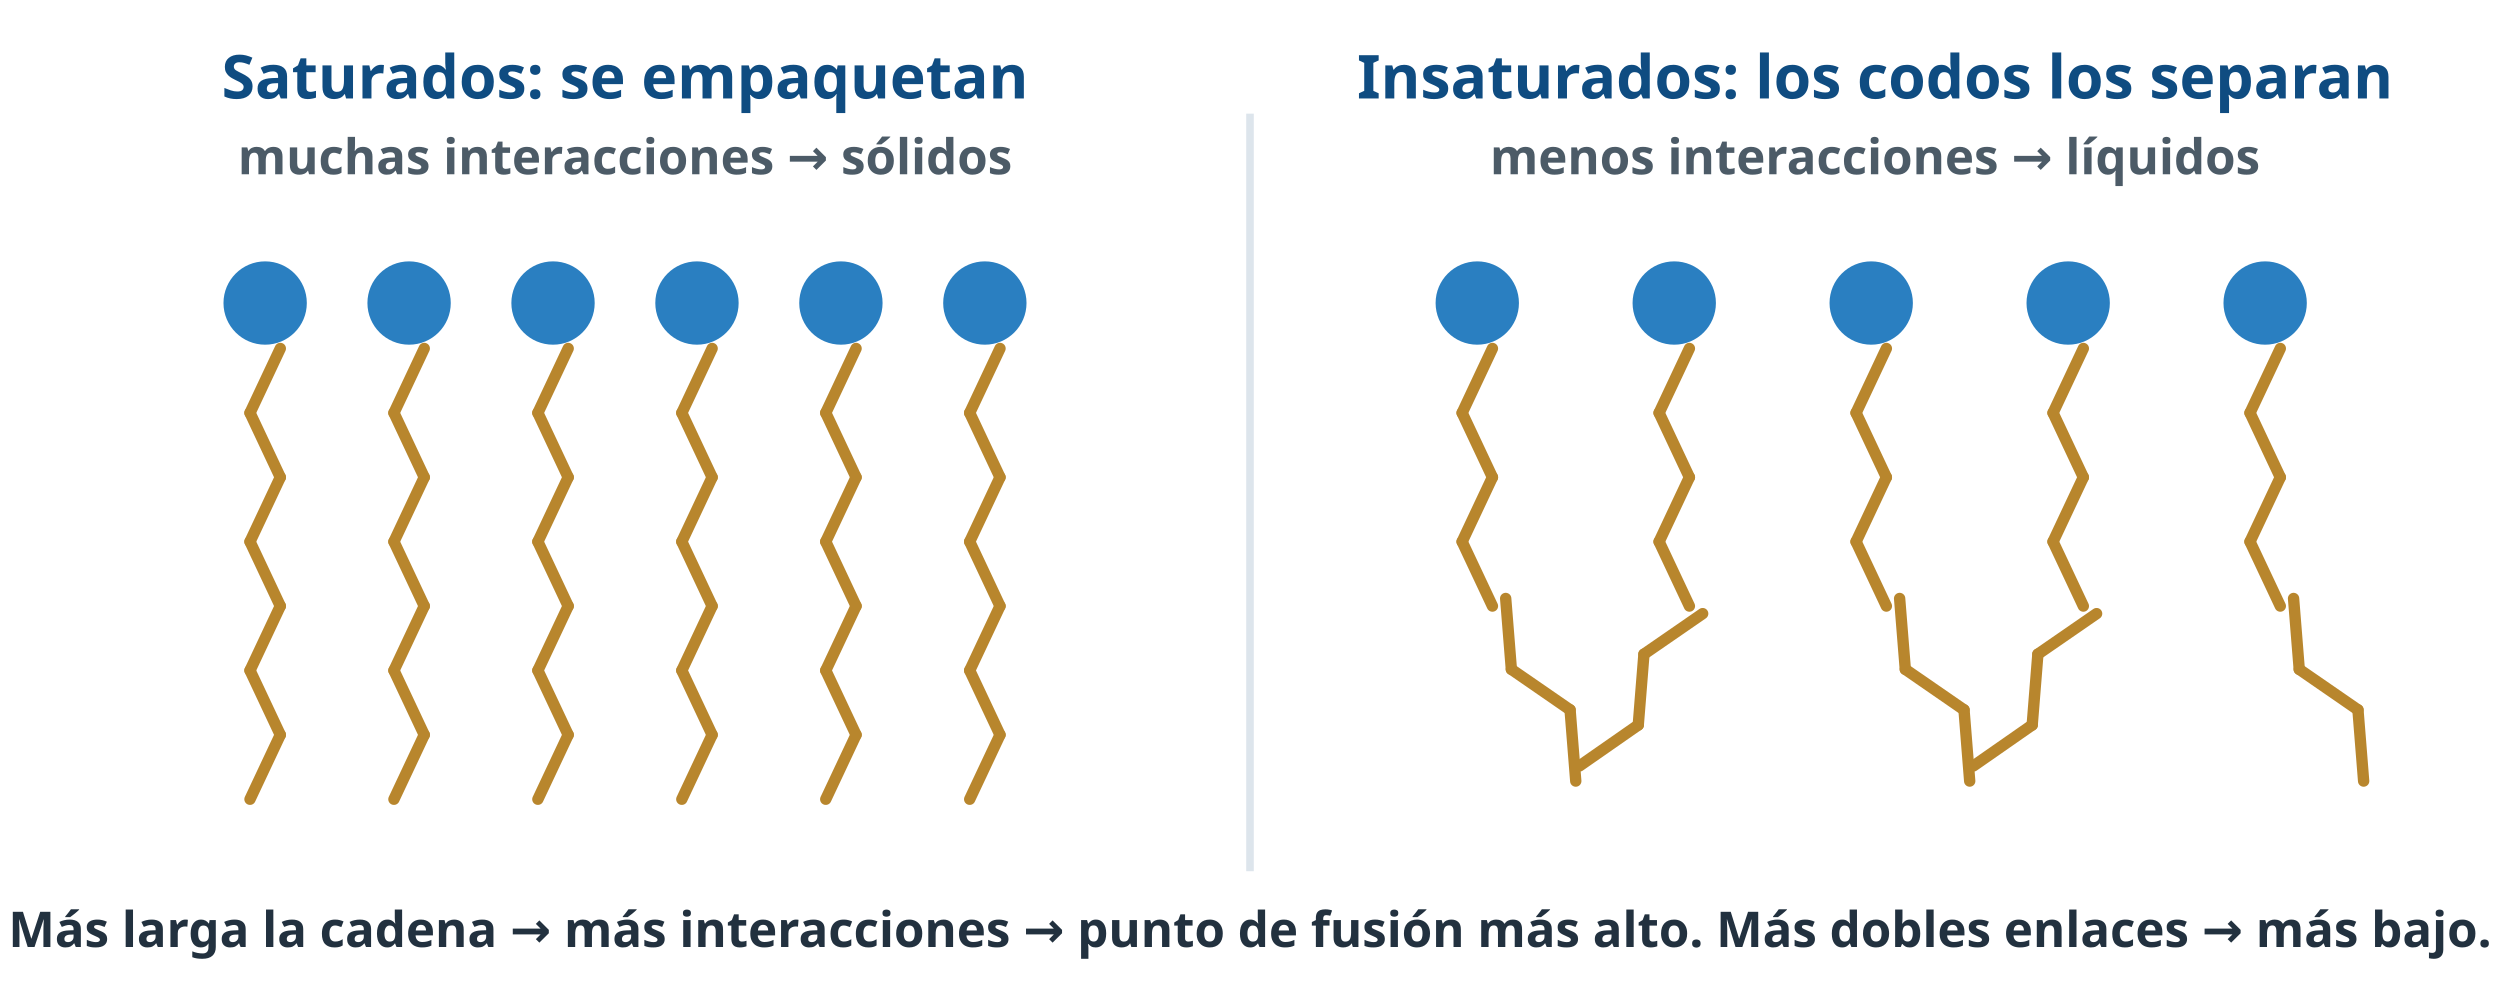
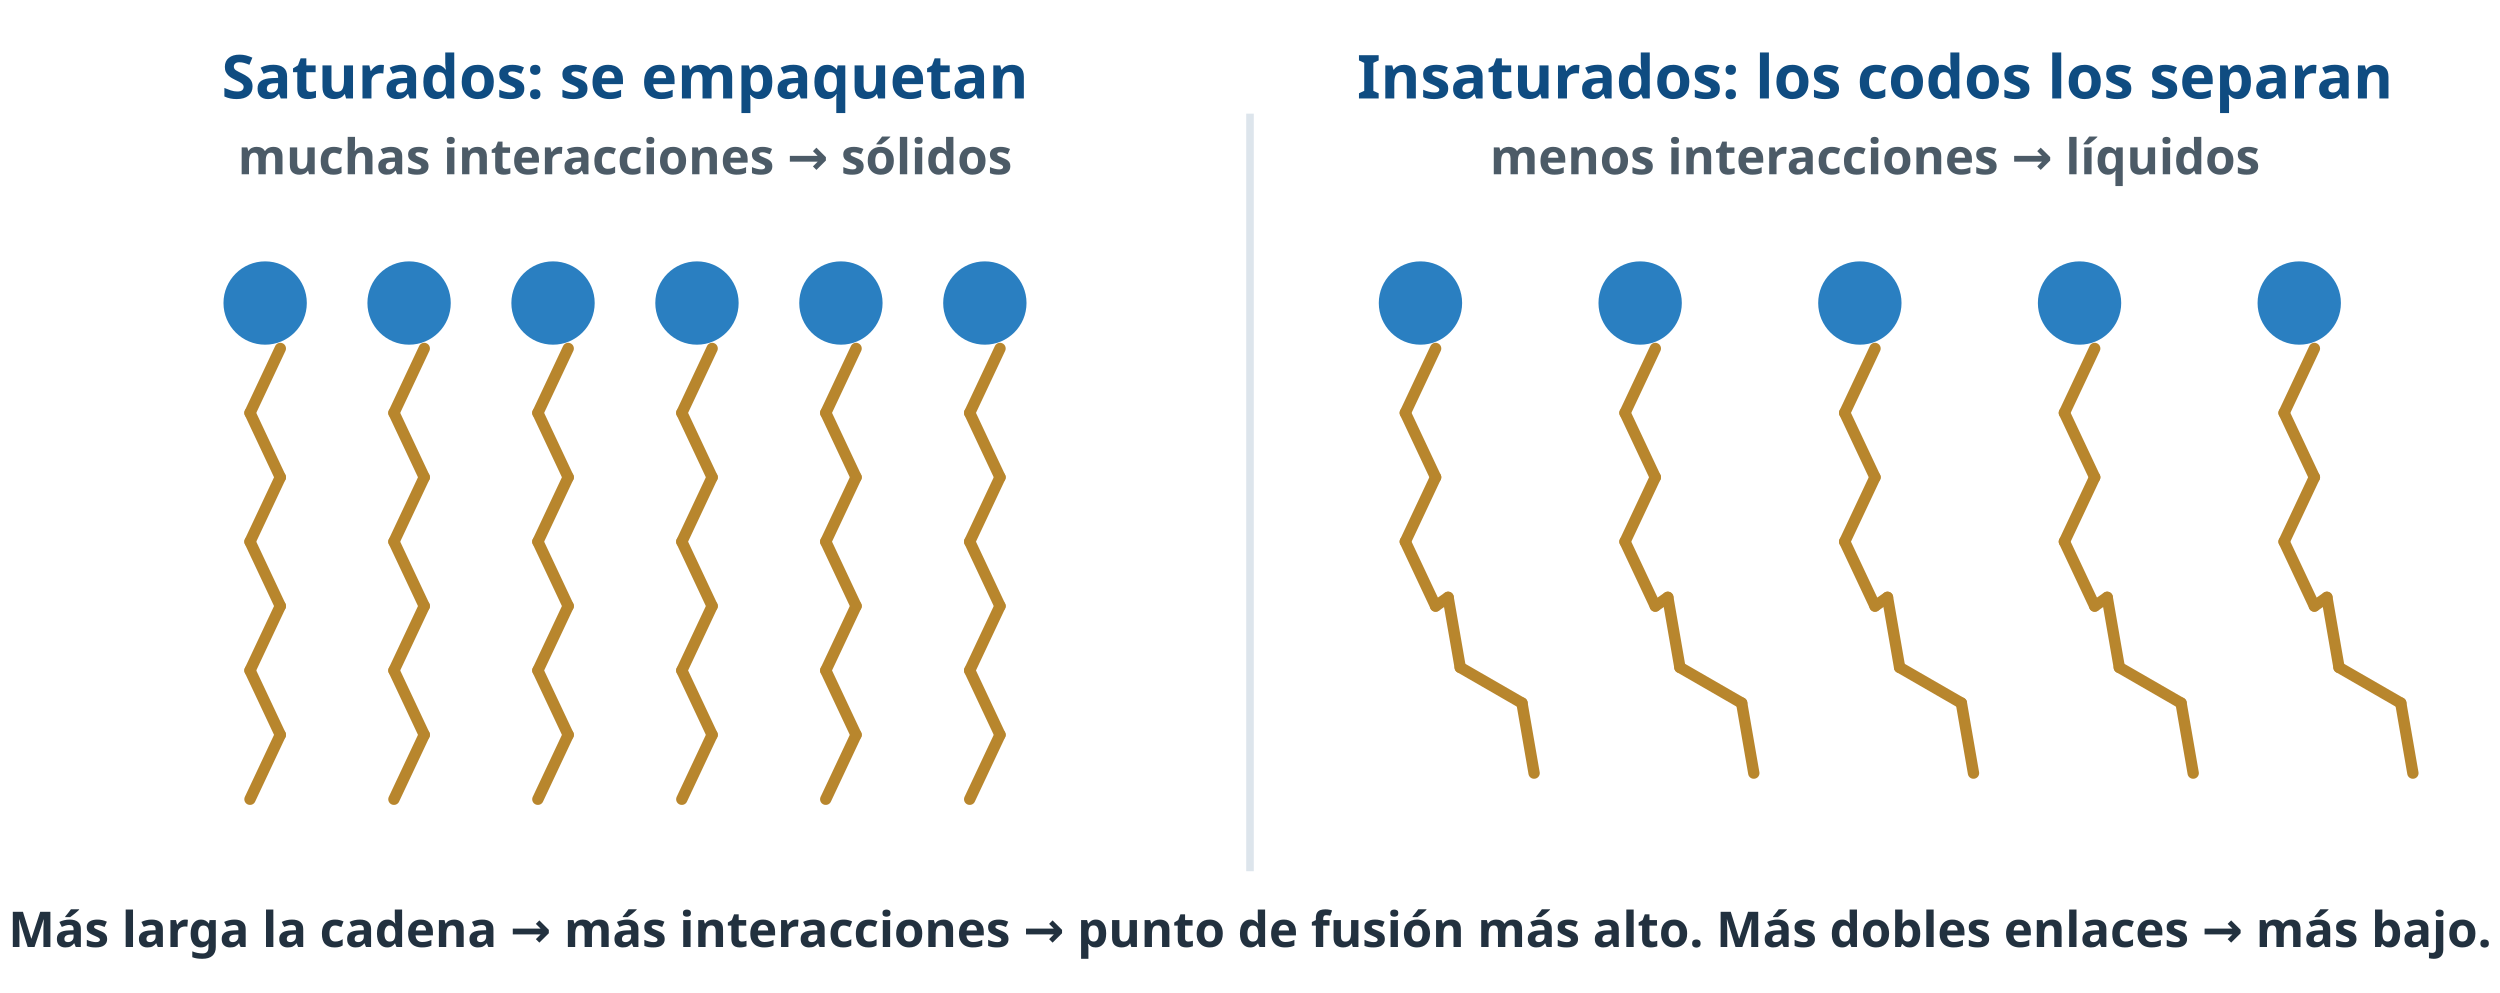
<svg xmlns="http://www.w3.org/2000/svg" viewBox="0 0 660 262" role="img" font-family="Nunito, 'Segoe UI', system-ui, sans-serif">
  <defs>
    <marker id="fl" viewBox="0 0 10 10" refX="8" refY="5" markerWidth="7" markerHeight="7" orient="auto-start-reverse">
      <path d="M0,0 L10,5 L0,10 z" fill="#2a7fc1" />
    </marker>
    <marker id="fk" viewBox="0 0 10 10" refX="8" refY="5" markerWidth="7" markerHeight="7" orient="auto-start-reverse">
      <path d="M0,0 L10,5 L0,10 z" fill="#22313f" />
    </marker>
    <radialGradient id="gO" cx="35%" cy="35%" r="70%">
      <stop offset="0" stop-color="#f08a7e" />
      <stop offset="1" stop-color="#c0392b" />
    </radialGradient>
    <radialGradient id="gH" cx="35%" cy="35%" r="70%">
      <stop offset="0" stop-color="#ffffff" />
      <stop offset="1" stop-color="#d5dde3" />
    </radialGradient>
  </defs>
  <text x="165.0" y="26.0" font-size="16" text-anchor="middle" font-weight="900" fill="#0f4c81">Saturados: se empaquetan</text>
  <text x="165.0" y="46.0" font-size="13" text-anchor="middle" font-weight="700" fill="#4c5b67">muchas interacciones → sólidos</text>
  <circle cx="70" cy="80" r="11" fill="#2a7fc1" />
  <line x1="74.0" y1="92.0" x2="66.0" y2="109.0" stroke="#b8862d" stroke-width="3" stroke-linecap="round" />
  <line x1="66.0" y1="109.0" x2="74.0" y2="126.0" stroke="#b8862d" stroke-width="3" stroke-linecap="round" />
  <line x1="74.0" y1="126.0" x2="66.0" y2="143.0" stroke="#b8862d" stroke-width="3" stroke-linecap="round" />
  <line x1="66.0" y1="143.0" x2="74.0" y2="160.0" stroke="#b8862d" stroke-width="3" stroke-linecap="round" />
  <line x1="74.0" y1="160.0" x2="66.0" y2="177.0" stroke="#b8862d" stroke-width="3" stroke-linecap="round" />
  <line x1="66.0" y1="177.0" x2="74.0" y2="194.0" stroke="#b8862d" stroke-width="3" stroke-linecap="round" />
  <line x1="74.0" y1="194.0" x2="66.0" y2="211.0" stroke="#b8862d" stroke-width="3" stroke-linecap="round" />
  <circle cx="108" cy="80" r="11" fill="#2a7fc1" />
  <line x1="112.0" y1="92.0" x2="104.0" y2="109.0" stroke="#b8862d" stroke-width="3" stroke-linecap="round" />
  <line x1="104.0" y1="109.0" x2="112.0" y2="126.0" stroke="#b8862d" stroke-width="3" stroke-linecap="round" />
  <line x1="112.0" y1="126.0" x2="104.0" y2="143.0" stroke="#b8862d" stroke-width="3" stroke-linecap="round" />
  <line x1="104.0" y1="143.0" x2="112.0" y2="160.0" stroke="#b8862d" stroke-width="3" stroke-linecap="round" />
  <line x1="112.0" y1="160.0" x2="104.0" y2="177.0" stroke="#b8862d" stroke-width="3" stroke-linecap="round" />
  <line x1="104.0" y1="177.0" x2="112.0" y2="194.0" stroke="#b8862d" stroke-width="3" stroke-linecap="round" />
  <line x1="112.0" y1="194.0" x2="104.0" y2="211.0" stroke="#b8862d" stroke-width="3" stroke-linecap="round" />
  <circle cx="146" cy="80" r="11" fill="#2a7fc1" />
  <line x1="150.0" y1="92.0" x2="142.0" y2="109.0" stroke="#b8862d" stroke-width="3" stroke-linecap="round" />
  <line x1="142.0" y1="109.0" x2="150.0" y2="126.0" stroke="#b8862d" stroke-width="3" stroke-linecap="round" />
  <line x1="150.0" y1="126.0" x2="142.0" y2="143.0" stroke="#b8862d" stroke-width="3" stroke-linecap="round" />
  <line x1="142.0" y1="143.0" x2="150.0" y2="160.0" stroke="#b8862d" stroke-width="3" stroke-linecap="round" />
  <line x1="150.0" y1="160.0" x2="142.0" y2="177.0" stroke="#b8862d" stroke-width="3" stroke-linecap="round" />
  <line x1="142.0" y1="177.0" x2="150.0" y2="194.0" stroke="#b8862d" stroke-width="3" stroke-linecap="round" />
  <line x1="150.0" y1="194.0" x2="142.0" y2="211.0" stroke="#b8862d" stroke-width="3" stroke-linecap="round" />
  <circle cx="184" cy="80" r="11" fill="#2a7fc1" />
  <line x1="188.0" y1="92.0" x2="180.0" y2="109.0" stroke="#b8862d" stroke-width="3" stroke-linecap="round" />
  <line x1="180.0" y1="109.0" x2="188.0" y2="126.0" stroke="#b8862d" stroke-width="3" stroke-linecap="round" />
  <line x1="188.0" y1="126.0" x2="180.0" y2="143.0" stroke="#b8862d" stroke-width="3" stroke-linecap="round" />
  <line x1="180.0" y1="143.0" x2="188.0" y2="160.0" stroke="#b8862d" stroke-width="3" stroke-linecap="round" />
  <line x1="188.0" y1="160.0" x2="180.0" y2="177.0" stroke="#b8862d" stroke-width="3" stroke-linecap="round" />
  <line x1="180.0" y1="177.0" x2="188.0" y2="194.0" stroke="#b8862d" stroke-width="3" stroke-linecap="round" />
  <line x1="188.0" y1="194.0" x2="180.0" y2="211.0" stroke="#b8862d" stroke-width="3" stroke-linecap="round" />
  <circle cx="222" cy="80" r="11" fill="#2a7fc1" />
  <line x1="226.0" y1="92.0" x2="218.0" y2="109.0" stroke="#b8862d" stroke-width="3" stroke-linecap="round" />
  <line x1="218.0" y1="109.0" x2="226.0" y2="126.0" stroke="#b8862d" stroke-width="3" stroke-linecap="round" />
  <line x1="226.0" y1="126.0" x2="218.0" y2="143.0" stroke="#b8862d" stroke-width="3" stroke-linecap="round" />
  <line x1="218.0" y1="143.0" x2="226.0" y2="160.0" stroke="#b8862d" stroke-width="3" stroke-linecap="round" />
  <line x1="226.0" y1="160.0" x2="218.0" y2="177.0" stroke="#b8862d" stroke-width="3" stroke-linecap="round" />
  <line x1="218.0" y1="177.0" x2="226.0" y2="194.0" stroke="#b8862d" stroke-width="3" stroke-linecap="round" />
  <line x1="226.0" y1="194.0" x2="218.0" y2="211.0" stroke="#b8862d" stroke-width="3" stroke-linecap="round" />
  <circle cx="260" cy="80" r="11" fill="#2a7fc1" />
  <line x1="264.0" y1="92.0" x2="256.0" y2="109.0" stroke="#b8862d" stroke-width="3" stroke-linecap="round" />
  <line x1="256.0" y1="109.0" x2="264.0" y2="126.0" stroke="#b8862d" stroke-width="3" stroke-linecap="round" />
  <line x1="264.0" y1="126.0" x2="256.0" y2="143.0" stroke="#b8862d" stroke-width="3" stroke-linecap="round" />
  <line x1="256.0" y1="143.0" x2="264.0" y2="160.0" stroke="#b8862d" stroke-width="3" stroke-linecap="round" />
  <line x1="264.0" y1="160.0" x2="256.0" y2="177.0" stroke="#b8862d" stroke-width="3" stroke-linecap="round" />
  <line x1="256.0" y1="177.0" x2="264.0" y2="194.0" stroke="#b8862d" stroke-width="3" stroke-linecap="round" />
  <line x1="264.0" y1="194.0" x2="256.0" y2="211.0" stroke="#b8862d" stroke-width="3" stroke-linecap="round" />
  <text x="495.0" y="26.0" font-size="16" text-anchor="middle" font-weight="900" fill="#0f4c81">Insaturados: los codos los separan</text>
  <text x="495.0" y="46.0" font-size="13" text-anchor="middle" font-weight="700" fill="#4c5b67">menos interacciones → líquidos</text>
-   <circle cx="390" cy="80" r="11" fill="#2a7fc1" />
-   <line x1="394.0" y1="92.0" x2="386.0" y2="109.0" stroke="#b8862d" stroke-width="3" stroke-linecap="round" />
-   <line x1="386.0" y1="109.0" x2="394.0" y2="126.0" stroke="#b8862d" stroke-width="3" stroke-linecap="round" />
-   <line x1="394.0" y1="126.0" x2="386.0" y2="143.0" stroke="#b8862d" stroke-width="3" stroke-linecap="round" />
-   <line x1="386.0" y1="143.0" x2="394.0" y2="160.0" stroke="#b8862d" stroke-width="3" stroke-linecap="round" />
-   <line x1="397.5" y1="158.0" x2="399.0" y2="176.7" stroke="#b8862d" stroke-width="3" stroke-linecap="round" />
-   <line x1="399.0" y1="176.7" x2="414.5" y2="187.4" stroke="#b8862d" stroke-width="3" stroke-linecap="round" />
-   <line x1="414.5" y1="187.4" x2="416.0" y2="206.2" stroke="#b8862d" stroke-width="3" stroke-linecap="round" />
-   <circle cx="442" cy="80" r="11" fill="#2a7fc1" />
-   <line x1="446.0" y1="92.0" x2="438.0" y2="109.0" stroke="#b8862d" stroke-width="3" stroke-linecap="round" />
-   <line x1="438.0" y1="109.0" x2="446.0" y2="126.0" stroke="#b8862d" stroke-width="3" stroke-linecap="round" />
-   <line x1="446.0" y1="126.0" x2="438.0" y2="143.0" stroke="#b8862d" stroke-width="3" stroke-linecap="round" />
-   <line x1="438.0" y1="143.0" x2="446.0" y2="160.0" stroke="#b8862d" stroke-width="3" stroke-linecap="round" />
-   <line x1="449.5" y1="162.0" x2="434.0" y2="172.7" stroke="#b8862d" stroke-width="3" stroke-linecap="round" />
-   <line x1="434.0" y1="172.7" x2="432.5" y2="191.4" stroke="#b8862d" stroke-width="3" stroke-linecap="round" />
-   <line x1="432.5" y1="191.4" x2="417.0" y2="202.2" stroke="#b8862d" stroke-width="3" stroke-linecap="round" />
-   <circle cx="494" cy="80" r="11" fill="#2a7fc1" />
-   <line x1="498.0" y1="92.0" x2="490.0" y2="109.0" stroke="#b8862d" stroke-width="3" stroke-linecap="round" />
-   <line x1="490.0" y1="109.0" x2="498.0" y2="126.0" stroke="#b8862d" stroke-width="3" stroke-linecap="round" />
-   <line x1="498.0" y1="126.0" x2="490.0" y2="143.0" stroke="#b8862d" stroke-width="3" stroke-linecap="round" />
-   <line x1="490.0" y1="143.0" x2="498.0" y2="160.0" stroke="#b8862d" stroke-width="3" stroke-linecap="round" />
-   <line x1="501.5" y1="158.0" x2="503.0" y2="176.7" stroke="#b8862d" stroke-width="3" stroke-linecap="round" />
-   <line x1="503.0" y1="176.7" x2="518.5" y2="187.4" stroke="#b8862d" stroke-width="3" stroke-linecap="round" />
-   <line x1="518.5" y1="187.4" x2="520.0" y2="206.2" stroke="#b8862d" stroke-width="3" stroke-linecap="round" />
-   <circle cx="546" cy="80" r="11" fill="#2a7fc1" />
-   <line x1="550.0" y1="92.0" x2="542.0" y2="109.0" stroke="#b8862d" stroke-width="3" stroke-linecap="round" />
-   <line x1="542.0" y1="109.0" x2="550.0" y2="126.0" stroke="#b8862d" stroke-width="3" stroke-linecap="round" />
-   <line x1="550.0" y1="126.0" x2="542.0" y2="143.0" stroke="#b8862d" stroke-width="3" stroke-linecap="round" />
-   <line x1="542.0" y1="143.0" x2="550.0" y2="160.0" stroke="#b8862d" stroke-width="3" stroke-linecap="round" />
-   <line x1="553.5" y1="162.0" x2="538.0" y2="172.7" stroke="#b8862d" stroke-width="3" stroke-linecap="round" />
-   <line x1="538.0" y1="172.7" x2="536.5" y2="191.4" stroke="#b8862d" stroke-width="3" stroke-linecap="round" />
-   <line x1="536.5" y1="191.4" x2="521.0" y2="202.2" stroke="#b8862d" stroke-width="3" stroke-linecap="round" />
-   <circle cx="598" cy="80" r="11" fill="#2a7fc1" />
-   <line x1="602.0" y1="92.0" x2="594.0" y2="109.0" stroke="#b8862d" stroke-width="3" stroke-linecap="round" />
-   <line x1="594.0" y1="109.0" x2="602.0" y2="126.0" stroke="#b8862d" stroke-width="3" stroke-linecap="round" />
-   <line x1="602.0" y1="126.0" x2="594.0" y2="143.0" stroke="#b8862d" stroke-width="3" stroke-linecap="round" />
-   <line x1="594.0" y1="143.0" x2="602.0" y2="160.0" stroke="#b8862d" stroke-width="3" stroke-linecap="round" />
-   <line x1="605.5" y1="158.0" x2="607.0" y2="176.7" stroke="#b8862d" stroke-width="3" stroke-linecap="round" />
-   <line x1="607.0" y1="176.7" x2="622.5" y2="187.4" stroke="#b8862d" stroke-width="3" stroke-linecap="round" />
-   <line x1="622.5" y1="187.4" x2="624.0" y2="206.2" stroke="#b8862d" stroke-width="3" stroke-linecap="round" />
+   <circle cx="375" cy="80" r="11" fill="#2a7fc1" />
+   <line x1="379.0" y1="92.0" x2="371.0" y2="109.0" stroke="#b8862d" stroke-width="3" stroke-linecap="round" />
+   <line x1="371.0" y1="109.0" x2="379.0" y2="126.0" stroke="#b8862d" stroke-width="3" stroke-linecap="round" />
+   <line x1="379.0" y1="126.0" x2="371.0" y2="143.0" stroke="#b8862d" stroke-width="3" stroke-linecap="round" />
+   <line x1="371.0" y1="143.0" x2="379.0" y2="160.0" stroke="#b8862d" stroke-width="3" stroke-linecap="round" />
+   <line x1="379.0" y1="160.0" x2="382.3" y2="157.7" stroke="#b8862d" stroke-width="3" stroke-linecap="round" />
+   <line x1="382.3" y1="157.7" x2="385.5" y2="176.2" stroke="#b8862d" stroke-width="3" stroke-linecap="round" />
+   <line x1="385.5" y1="176.2" x2="401.8" y2="185.6" stroke="#b8862d" stroke-width="3" stroke-linecap="round" />
+   <line x1="401.8" y1="185.6" x2="405.0" y2="204.1" stroke="#b8862d" stroke-width="3" stroke-linecap="round" />
+   <circle cx="433" cy="80" r="11" fill="#2a7fc1" />
+   <line x1="437.0" y1="92.0" x2="429.0" y2="109.0" stroke="#b8862d" stroke-width="3" stroke-linecap="round" />
+   <line x1="429.0" y1="109.0" x2="437.0" y2="126.0" stroke="#b8862d" stroke-width="3" stroke-linecap="round" />
+   <line x1="437.0" y1="126.0" x2="429.0" y2="143.0" stroke="#b8862d" stroke-width="3" stroke-linecap="round" />
+   <line x1="429.0" y1="143.0" x2="437.0" y2="160.0" stroke="#b8862d" stroke-width="3" stroke-linecap="round" />
+   <line x1="437.0" y1="160.0" x2="440.3" y2="157.7" stroke="#b8862d" stroke-width="3" stroke-linecap="round" />
+   <line x1="440.3" y1="157.7" x2="443.5" y2="176.2" stroke="#b8862d" stroke-width="3" stroke-linecap="round" />
+   <line x1="443.5" y1="176.2" x2="459.8" y2="185.6" stroke="#b8862d" stroke-width="3" stroke-linecap="round" />
+   <line x1="459.8" y1="185.6" x2="463.0" y2="204.1" stroke="#b8862d" stroke-width="3" stroke-linecap="round" />
+   <circle cx="491" cy="80" r="11" fill="#2a7fc1" />
+   <line x1="495.0" y1="92.0" x2="487.0" y2="109.0" stroke="#b8862d" stroke-width="3" stroke-linecap="round" />
+   <line x1="487.0" y1="109.0" x2="495.0" y2="126.0" stroke="#b8862d" stroke-width="3" stroke-linecap="round" />
+   <line x1="495.0" y1="126.0" x2="487.0" y2="143.0" stroke="#b8862d" stroke-width="3" stroke-linecap="round" />
+   <line x1="487.0" y1="143.0" x2="495.0" y2="160.0" stroke="#b8862d" stroke-width="3" stroke-linecap="round" />
+   <line x1="495.0" y1="160.0" x2="498.3" y2="157.7" stroke="#b8862d" stroke-width="3" stroke-linecap="round" />
+   <line x1="498.3" y1="157.7" x2="501.5" y2="176.2" stroke="#b8862d" stroke-width="3" stroke-linecap="round" />
+   <line x1="501.5" y1="176.2" x2="517.8" y2="185.6" stroke="#b8862d" stroke-width="3" stroke-linecap="round" />
+   <line x1="517.8" y1="185.6" x2="521.0" y2="204.1" stroke="#b8862d" stroke-width="3" stroke-linecap="round" />
+   <circle cx="549" cy="80" r="11" fill="#2a7fc1" />
+   <line x1="553.0" y1="92.0" x2="545.0" y2="109.0" stroke="#b8862d" stroke-width="3" stroke-linecap="round" />
+   <line x1="545.0" y1="109.0" x2="553.0" y2="126.0" stroke="#b8862d" stroke-width="3" stroke-linecap="round" />
+   <line x1="553.0" y1="126.0" x2="545.0" y2="143.0" stroke="#b8862d" stroke-width="3" stroke-linecap="round" />
+   <line x1="545.0" y1="143.0" x2="553.0" y2="160.0" stroke="#b8862d" stroke-width="3" stroke-linecap="round" />
+   <line x1="553.0" y1="160.0" x2="556.3" y2="157.7" stroke="#b8862d" stroke-width="3" stroke-linecap="round" />
+   <line x1="556.3" y1="157.7" x2="559.5" y2="176.2" stroke="#b8862d" stroke-width="3" stroke-linecap="round" />
+   <line x1="559.5" y1="176.2" x2="575.8" y2="185.6" stroke="#b8862d" stroke-width="3" stroke-linecap="round" />
+   <line x1="575.8" y1="185.6" x2="579.0" y2="204.1" stroke="#b8862d" stroke-width="3" stroke-linecap="round" />
+   <circle cx="607" cy="80" r="11" fill="#2a7fc1" />
+   <line x1="611.0" y1="92.0" x2="603.0" y2="109.0" stroke="#b8862d" stroke-width="3" stroke-linecap="round" />
+   <line x1="603.0" y1="109.0" x2="611.0" y2="126.0" stroke="#b8862d" stroke-width="3" stroke-linecap="round" />
+   <line x1="611.0" y1="126.0" x2="603.0" y2="143.0" stroke="#b8862d" stroke-width="3" stroke-linecap="round" />
+   <line x1="603.0" y1="143.0" x2="611.0" y2="160.0" stroke="#b8862d" stroke-width="3" stroke-linecap="round" />
+   <line x1="611.0" y1="160.0" x2="614.3" y2="157.7" stroke="#b8862d" stroke-width="3" stroke-linecap="round" />
+   <line x1="614.3" y1="157.7" x2="617.5" y2="176.2" stroke="#b8862d" stroke-width="3" stroke-linecap="round" />
+   <line x1="617.5" y1="176.2" x2="633.8" y2="185.6" stroke="#b8862d" stroke-width="3" stroke-linecap="round" />
+   <line x1="633.8" y1="185.6" x2="637.0" y2="204.1" stroke="#b8862d" stroke-width="3" stroke-linecap="round" />
  <line x1="330" y1="30" x2="330" y2="230" stroke="#dde5ec" stroke-width="2" />
  <text x="330.0" y="250.0" font-size="13" text-anchor="middle" font-weight="800" fill="#22313f">Más larga la cadena → más interacciones → punto de fusión más alto. Más dobles enlaces → más bajo.</text>
</svg>
